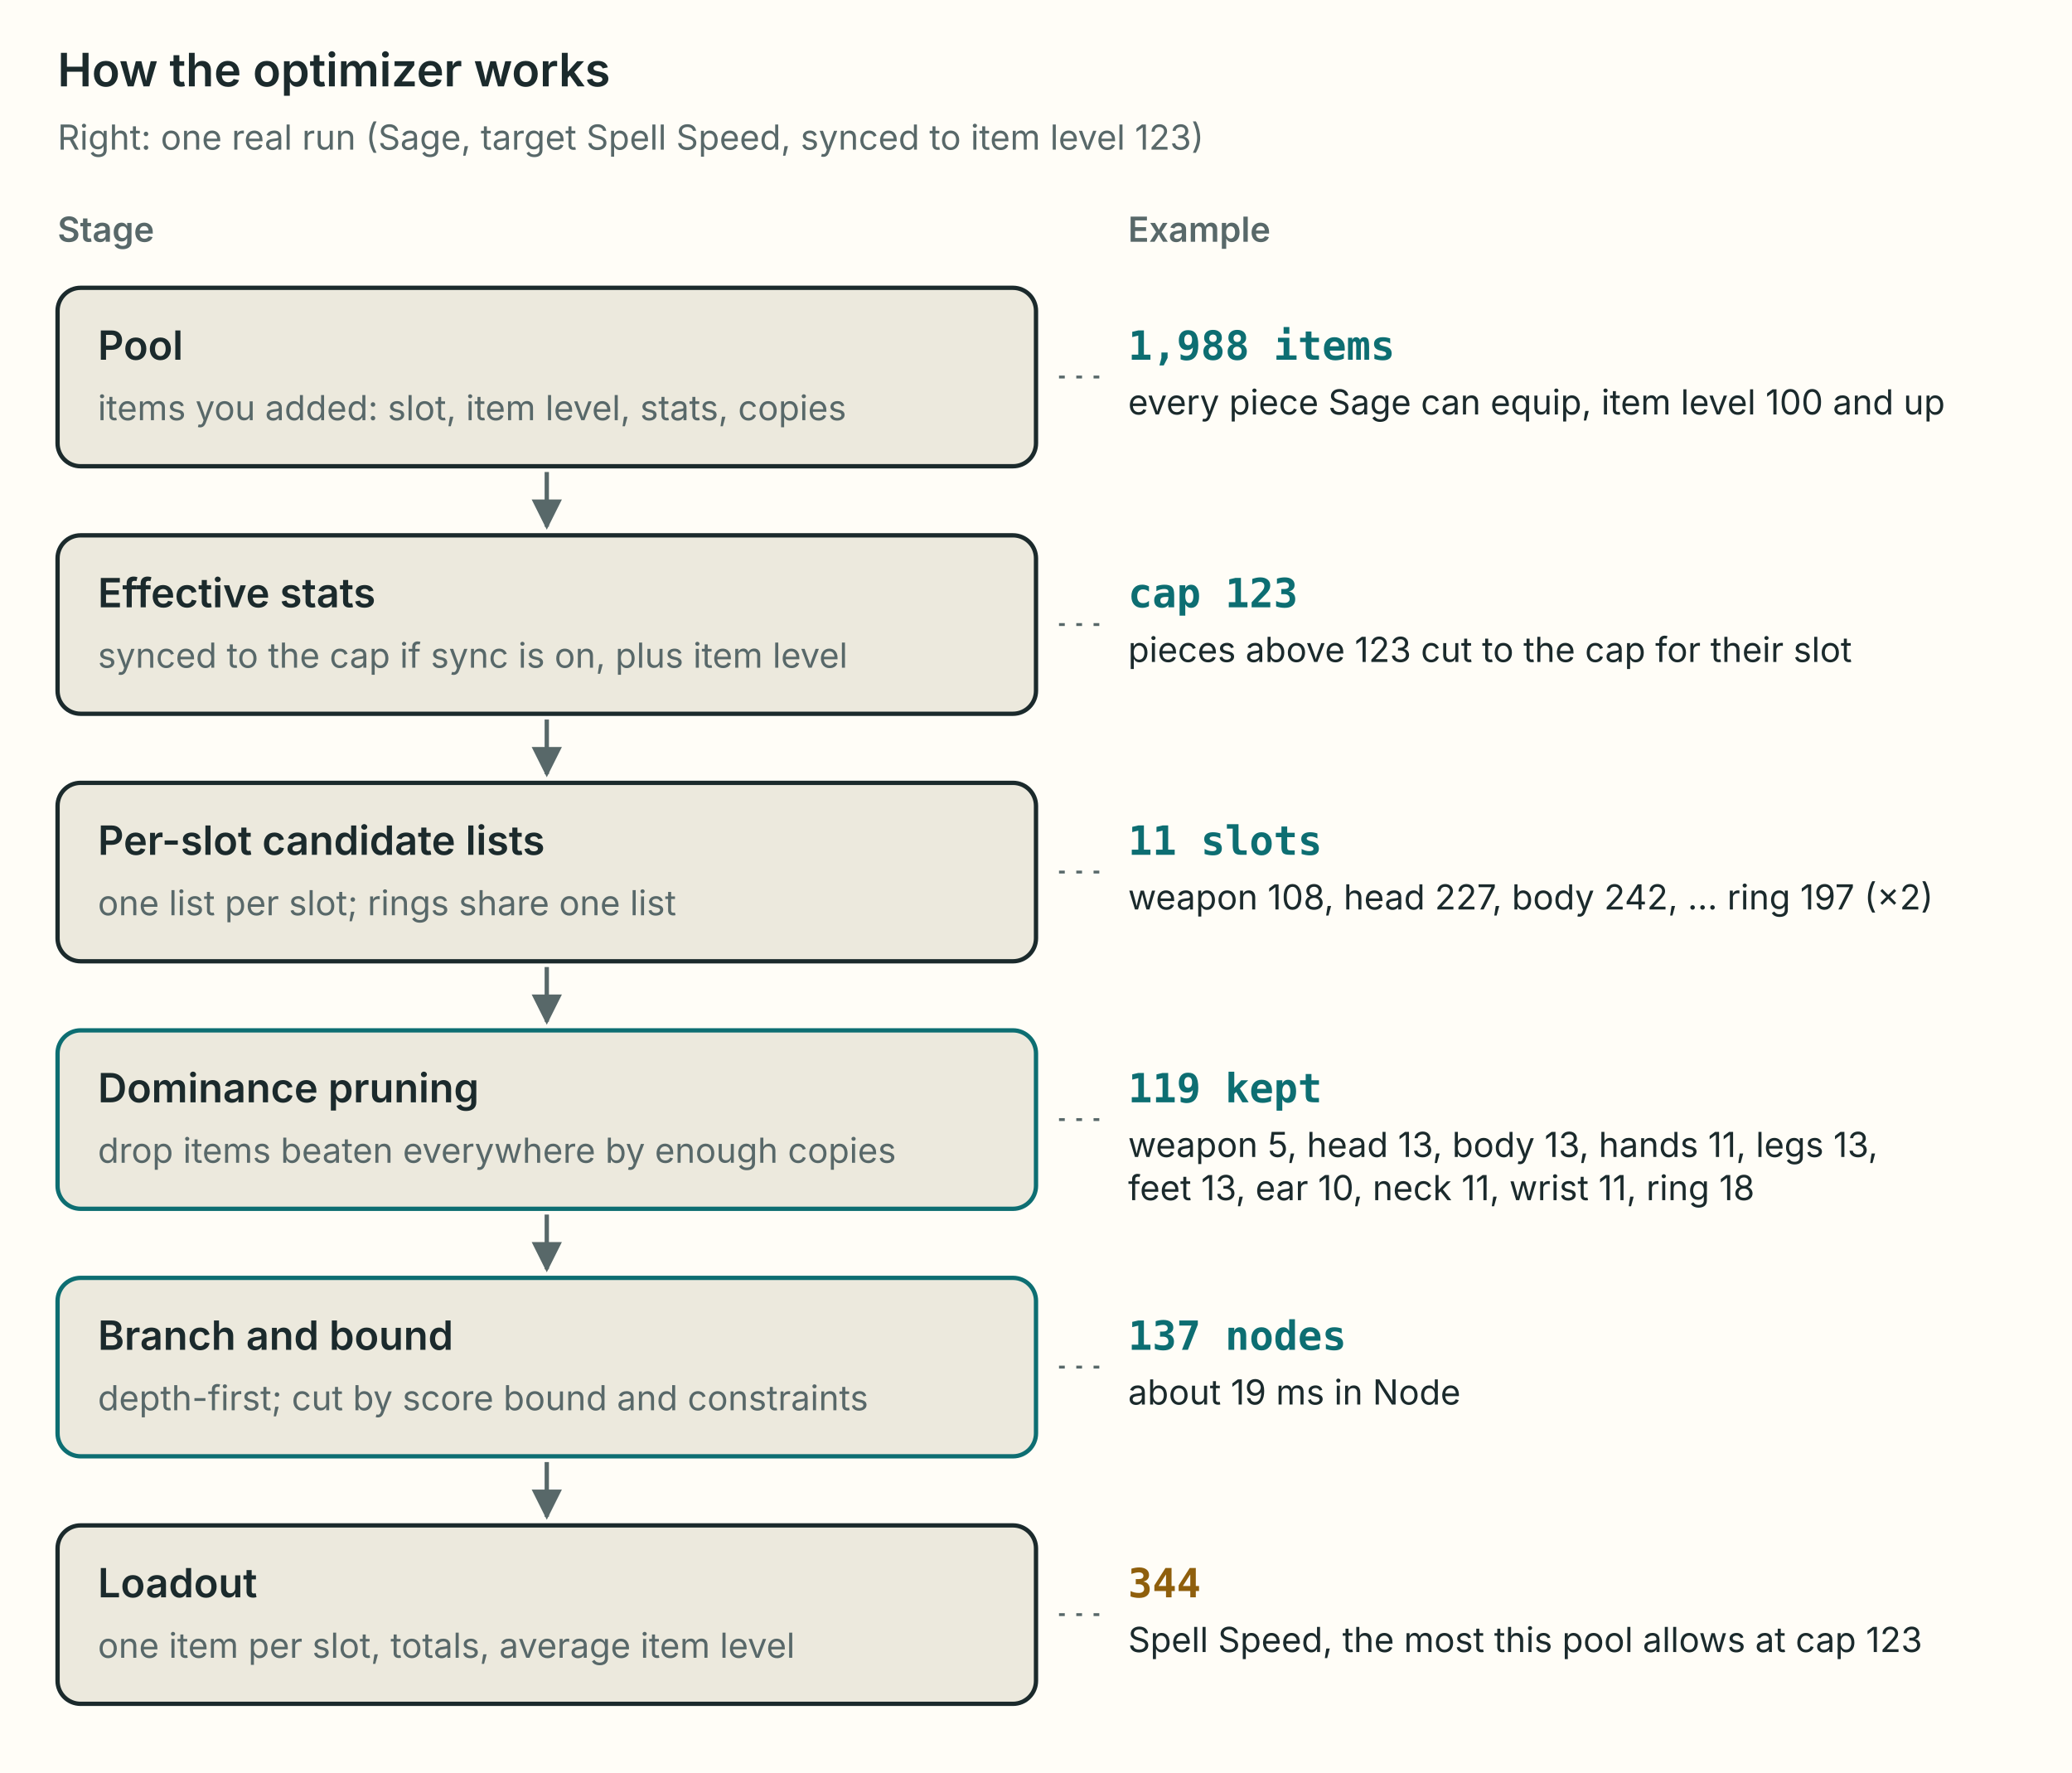
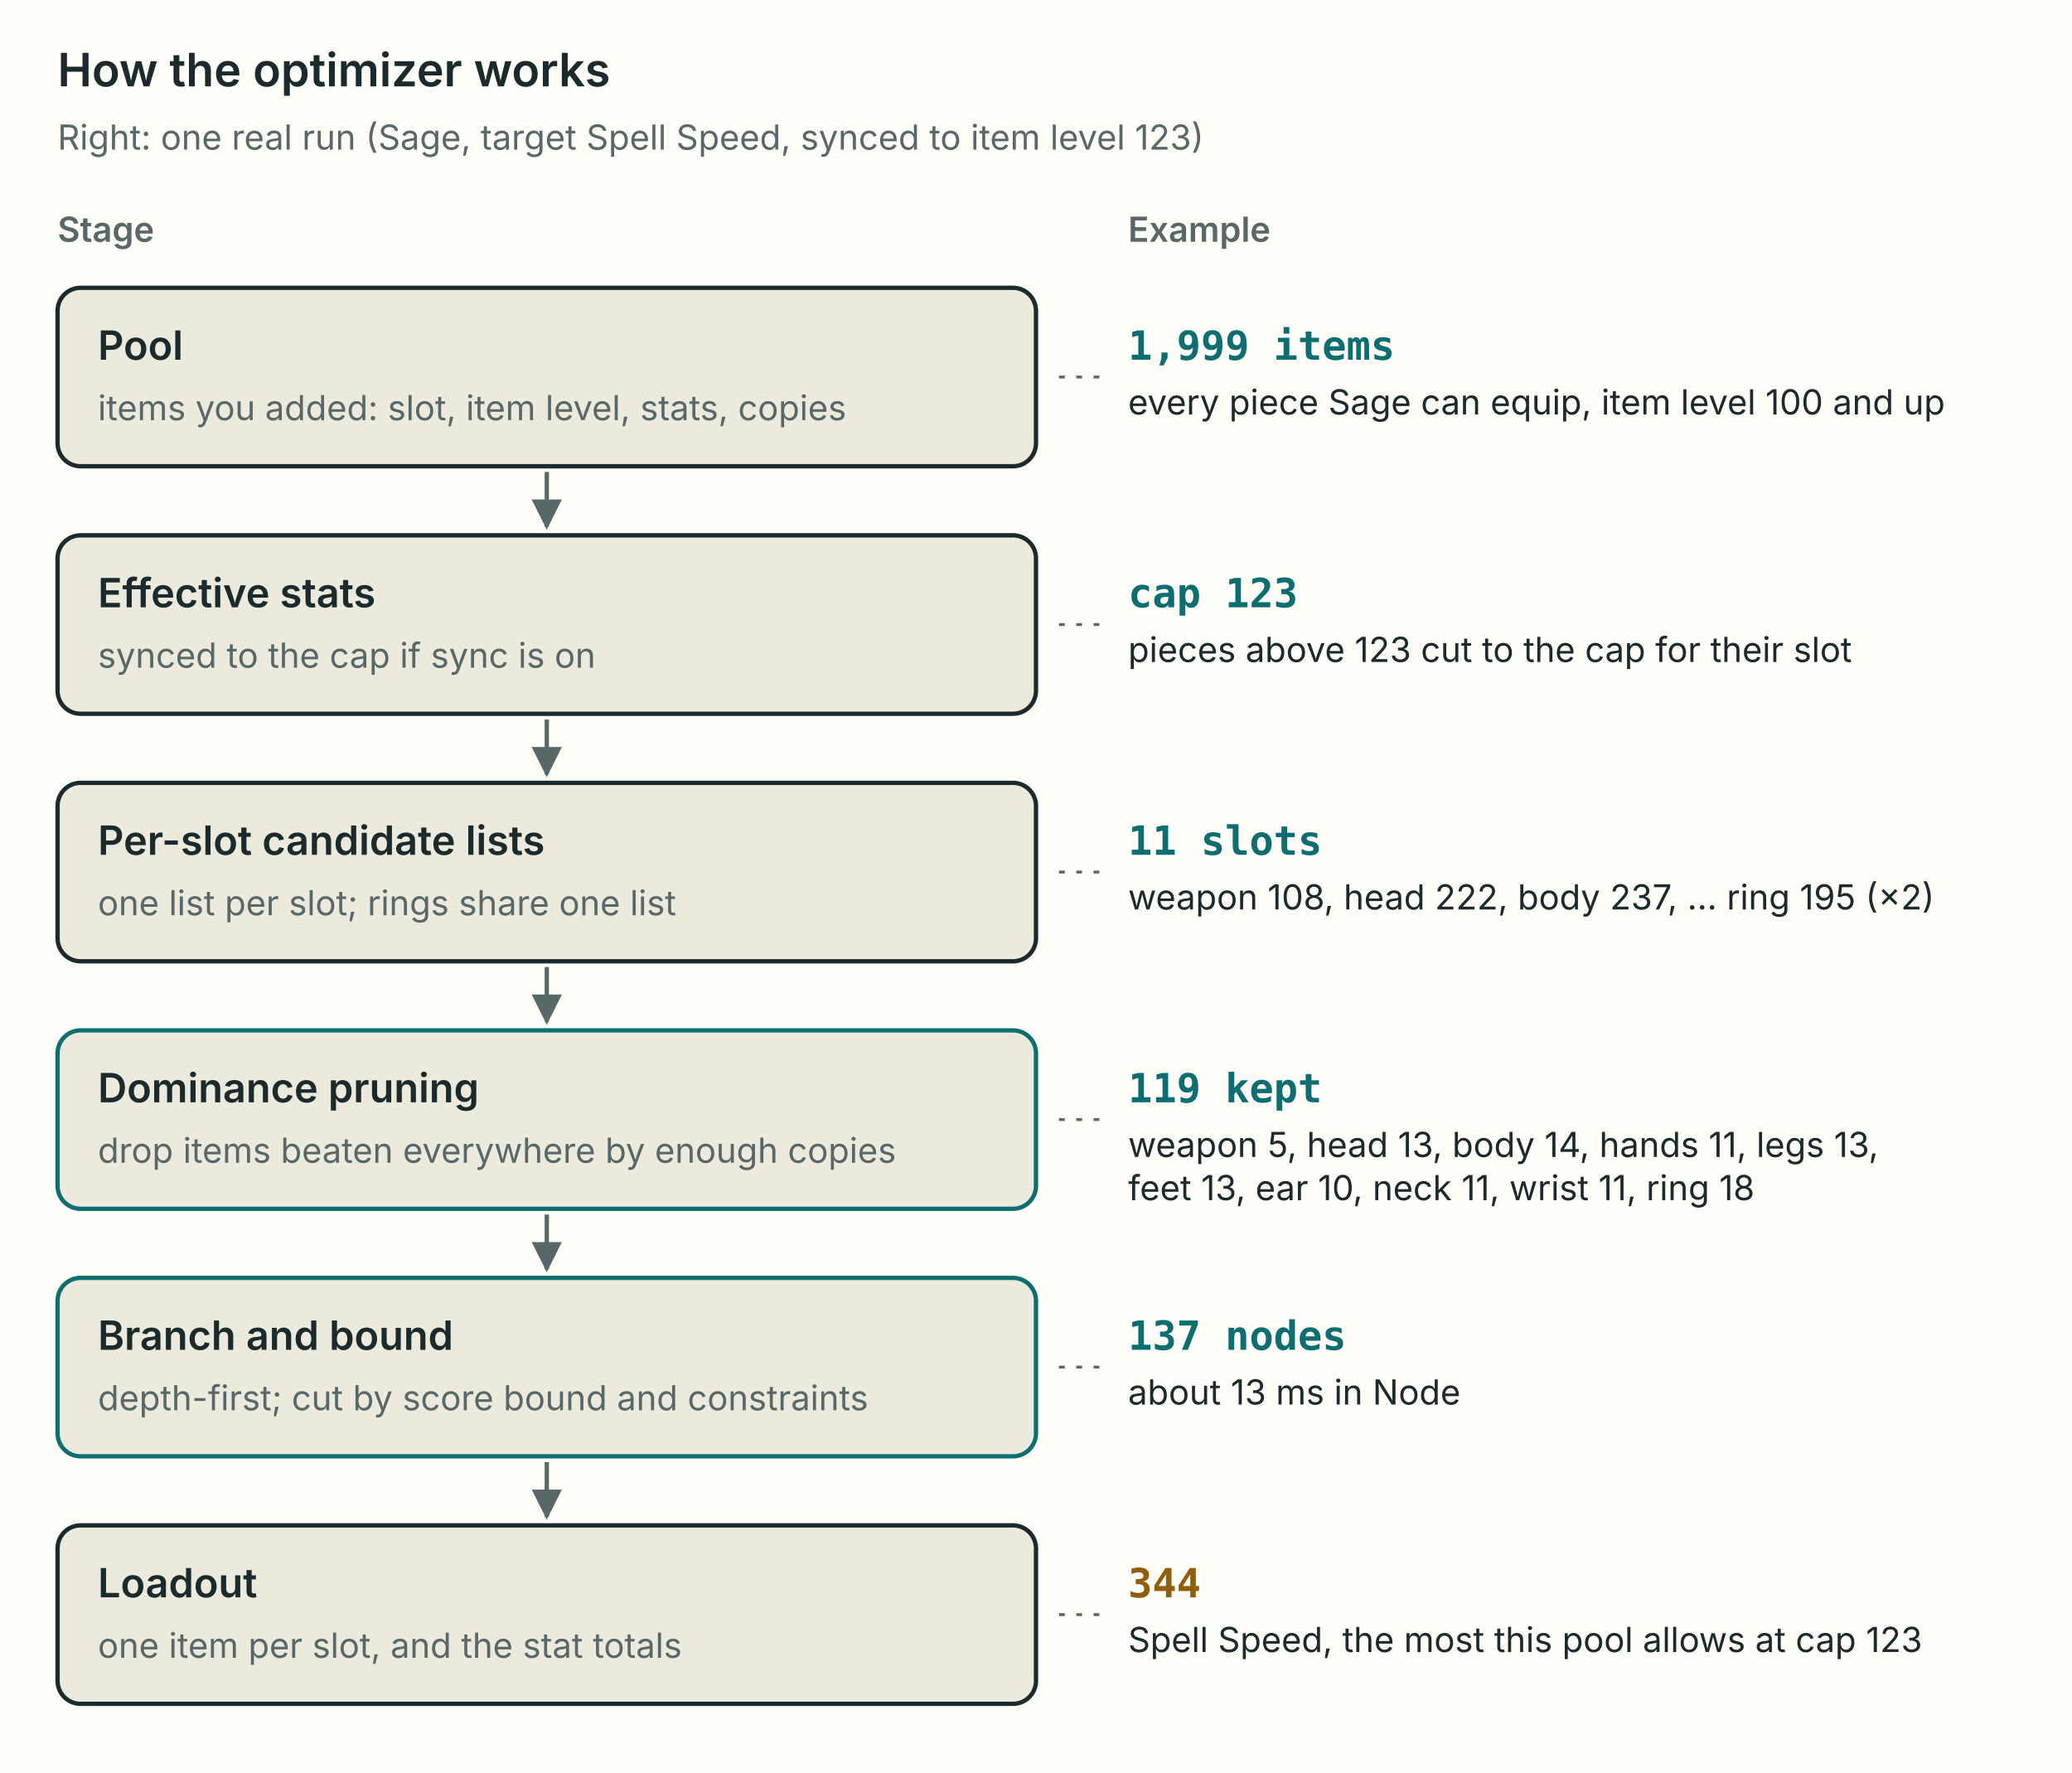
- <svg xmlns="http://www.w3.org/2000/svg" viewBox="0 0 720 616" role="img" aria-label="Optimizer pipeline: pool, effective stats, per-slot candidate lists, dominance pruning, branch and bound, loadout, with numbers for a 1,988-item Sage pool synced to item level 123">
+ <svg xmlns="http://www.w3.org/2000/svg" viewBox="0 0 720 616" role="img" aria-label="Optimizer pipeline: pool, effective stats, per-slot candidate lists, dominance pruning, branch and bound, loadout, with numbers for a 1,999-item Sage pool synced to item level 123">
  <style>
  .bg { fill: #fffdf7; }
  .box { fill: #ece9dd; stroke: #1b2a2c; stroke-width: 1.5; }
  .box-good { fill: #ece9dd; stroke: #25773a; stroke-width: 1.5; }
  .box-bad { fill: #ece9dd; stroke: #b0402c; stroke-width: 1.5; stroke-dasharray: 5 4; }
  .box-accent { fill: #ece9dd; stroke: #0d6e72; stroke-width: 1.5; }
  .fg { fill: #1b2a2c; }
  .muted { fill: #586869; }
  .accent { fill: #0d6e72; }
  .gold { fill: #8f5f0c; }
  .bad { fill: #b0402c; }
  .good { fill: #25773a; }
  .s-fg { stroke: #1b2a2c; }
  .s-muted { stroke: #586869; }
  .s-accent { stroke: #0d6e72; }
  .s-bad { stroke: #b0402c; }
  .s-good { stroke: #25773a; }
  text { font-family: system-ui, -apple-system, "Segoe UI", sans-serif; font-size: 14px; }
  .num { font-family: ui-monospace, Consolas, monospace; }
  .small { font-size: 12px; }
  .title { font-size: 16px; font-weight: 600; }
  .b { font-weight: 600; }
  @media (prefers-color-scheme: dark) {
    .bg { fill: #142023; }
    .box { fill: #1b2b2e; stroke: #e5eeed; }
    .box-good { fill: #1b2b2e; stroke: #6cc788; }
    .box-bad { fill: #1b2b2e; stroke: #f08a74; }
    .box-accent { fill: #1b2b2e; stroke: #4cc2b6; }
    .fg { fill: #e5eeed; }
    .muted { fill: #92a5a5; }
    .accent { fill: #4cc2b6; }
    .gold { fill: #e2b659; }
    .bad { fill: #f08a74; }
    .good { fill: #6cc788; }
    .s-fg { stroke: #e5eeed; }
    .s-muted { stroke: #92a5a5; }
    .s-accent { stroke: #4cc2b6; }
    .s-bad { stroke: #f08a74; }
    .s-good { stroke: #6cc788; }
  }
</style>
  <defs>
    <marker id="arrow" viewBox="0 0 10 10" refX="9" refY="5" markerWidth="7" markerHeight="7" orient="auto-start-reverse">
      <path d="M0,0 L10,5 L0,10 z" class="muted" />
    </marker>
  </defs>
  <rect class="bg" x="0" y="0" width="720" height="616" />
  <text class="title fg" x="20" y="30">How the optimizer works</text>
  <text class="small muted" x="20" y="52">Right: one real run (Sage, target Spell Speed, synced to item level 123)</text>
  <text class="small b muted" x="20" y="84">Stage</text>
  <text class="small b muted" x="392" y="84">Example</text>
  <rect class="box" x="20" y="100" width="340" height="62" rx="8" />
  <text class="fg b" x="34" y="125">Pool</text>
  <text class="small muted" x="34" y="146">items you added: slot, item level, stats, copies</text>
  <line class="s-muted" x1="368" y1="131.0" x2="386" y2="131.0" stroke-width="1" stroke-dasharray="2 4" />
-   <text class="num accent b" x="392" y="125">1,988 items</text>
+   <text class="num accent b" x="392" y="125">1,999 items</text>
  <text class="small fg" x="392" y="144">every piece Sage can equip, item level 100 and up</text>
  <line class="s-muted" x1="190" y1="164" x2="190" y2="183" stroke-width="1.5" marker-end="url(#arrow)" />
  <rect class="box" x="20" y="186" width="340" height="62" rx="8" />
  <text class="fg b" x="34" y="211">Effective stats</text>
-   <text class="small muted" x="34" y="232">synced to the cap if sync is on, plus item level</text>
+   <text class="small muted" x="34" y="232">synced to the cap if sync is on</text>
  <line class="s-muted" x1="368" y1="217.0" x2="386" y2="217.0" stroke-width="1" stroke-dasharray="2 4" />
  <text class="num accent b" x="392" y="211">cap 123</text>
  <text class="small fg" x="392" y="230">pieces above 123 cut to the cap for their slot</text>
  <line class="s-muted" x1="190" y1="250" x2="190" y2="269" stroke-width="1.5" marker-end="url(#arrow)" />
  <rect class="box" x="20" y="272" width="340" height="62" rx="8" />
  <text class="fg b" x="34" y="297">Per-slot candidate lists</text>
  <text class="small muted" x="34" y="318">one list per slot; rings share one list</text>
  <line class="s-muted" x1="368" y1="303.0" x2="386" y2="303.0" stroke-width="1" stroke-dasharray="2 4" />
  <text class="num accent b" x="392" y="297">11 slots</text>
-   <text class="small fg" x="392" y="316">weapon 108, head 227, body 242, … ring 197 (×2)</text>
+   <text class="small fg" x="392" y="316">weapon 108, head 222, body 237, … ring 195 (×2)</text>
  <line class="s-muted" x1="190" y1="336" x2="190" y2="355" stroke-width="1.5" marker-end="url(#arrow)" />
  <rect class="box-accent" x="20" y="358" width="340" height="62" rx="8" />
  <text class="fg b" x="34" y="383">Dominance pruning</text>
  <text class="small muted" x="34" y="404">drop items beaten everywhere by enough copies</text>
  <line class="s-muted" x1="368" y1="389.0" x2="386" y2="389.0" stroke-width="1" stroke-dasharray="2 4" />
  <text class="num accent b" x="392" y="383">119 kept</text>
-   <text class="small fg" x="392" y="402">weapon 5, head 13, body 13, hands 11, legs 13,</text>
+   <text class="small fg" x="392" y="402">weapon 5, head 13, body 14, hands 11, legs 13,</text>
  <text class="small fg" x="392" y="417">feet 13, ear 10, neck 11, wrist 11, ring 18</text>
  <line class="s-muted" x1="190" y1="422" x2="190" y2="441" stroke-width="1.5" marker-end="url(#arrow)" />
  <rect class="box-accent" x="20" y="444" width="340" height="62" rx="8" />
  <text class="fg b" x="34" y="469">Branch and bound</text>
  <text class="small muted" x="34" y="490">depth-first; cut by score bound and constraints</text>
  <line class="s-muted" x1="368" y1="475.0" x2="386" y2="475.0" stroke-width="1" stroke-dasharray="2 4" />
  <text class="num accent b" x="392" y="469">137 nodes</text>
-   <text class="small fg" x="392" y="488">about 19 ms in Node</text>
+   <text class="small fg" x="392" y="488">about 13 ms in Node</text>
  <line class="s-muted" x1="190" y1="508" x2="190" y2="527" stroke-width="1.5" marker-end="url(#arrow)" />
  <rect class="box" x="20" y="530" width="340" height="62" rx="8" />
  <text class="fg b" x="34" y="555">Loadout</text>
-   <text class="small muted" x="34" y="576">one item per slot, totals, average item level</text>
+   <text class="small muted" x="34" y="576">one item per slot, and the stat totals</text>
  <line class="s-muted" x1="368" y1="561.0" x2="386" y2="561.0" stroke-width="1" stroke-dasharray="2 4" />
  <text class="num gold b" x="392" y="555">344</text>
  <text class="small fg" x="392" y="574">Spell Speed, the most this pool allows at cap 123</text>
</svg>
